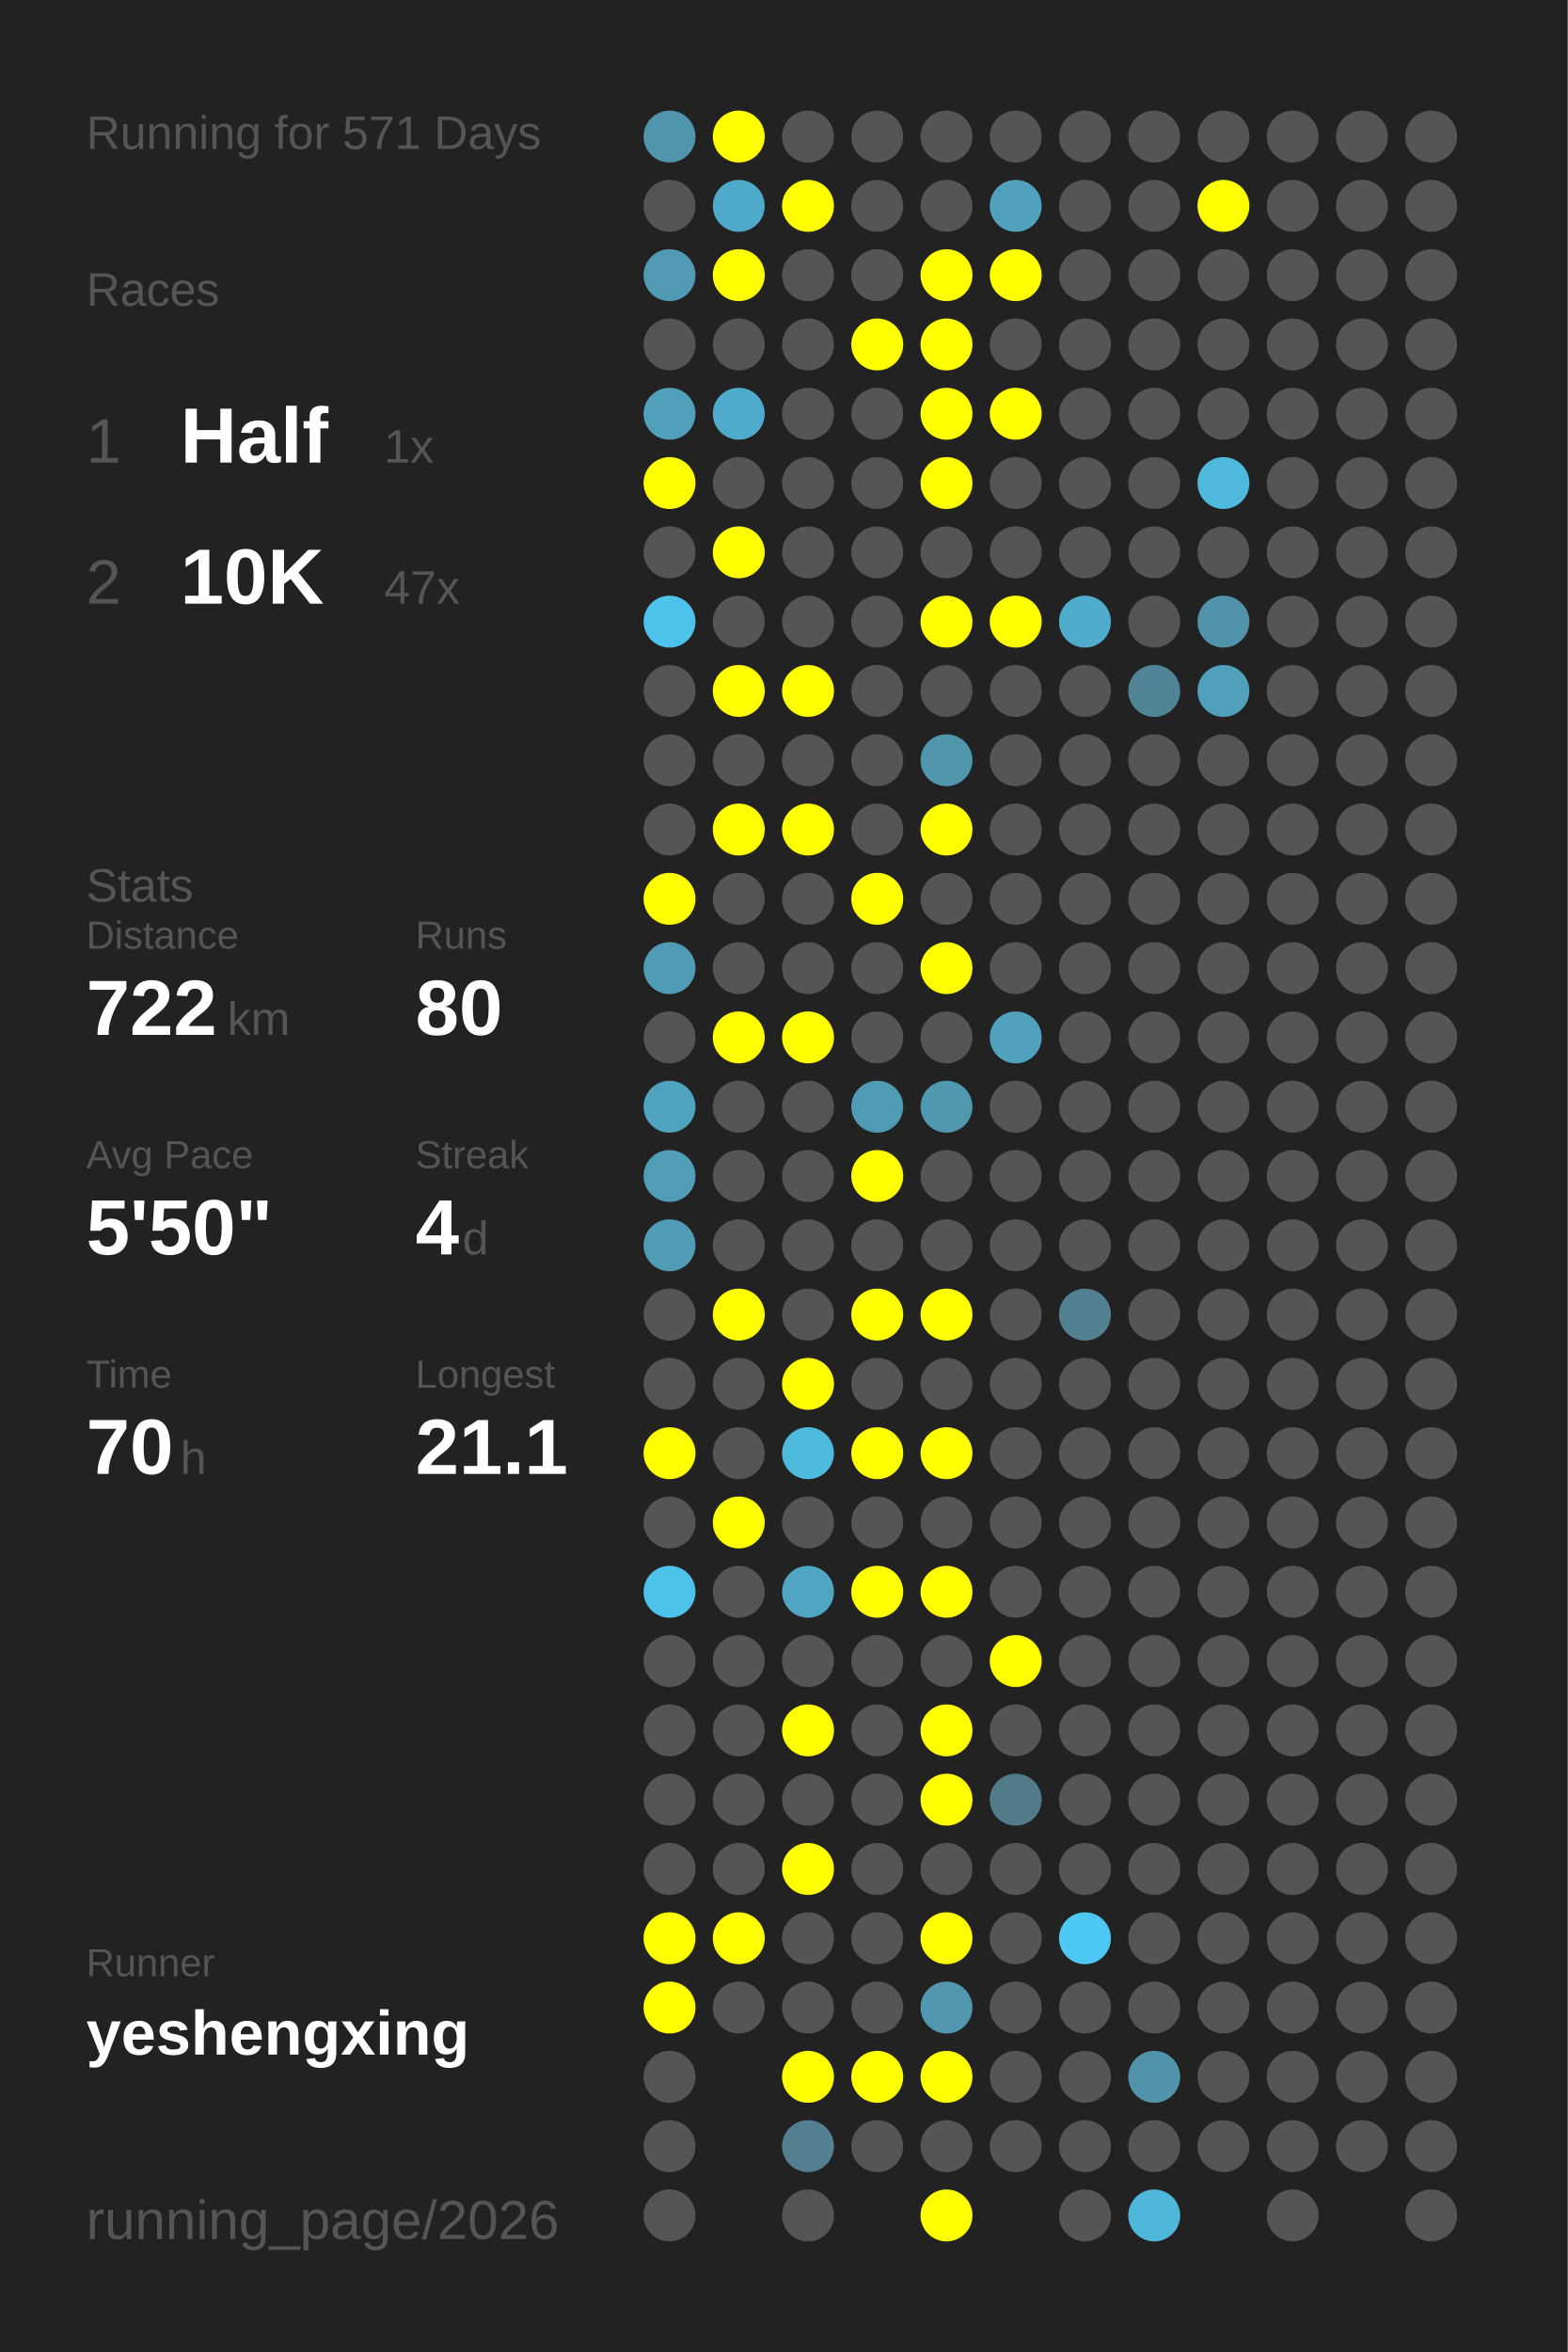
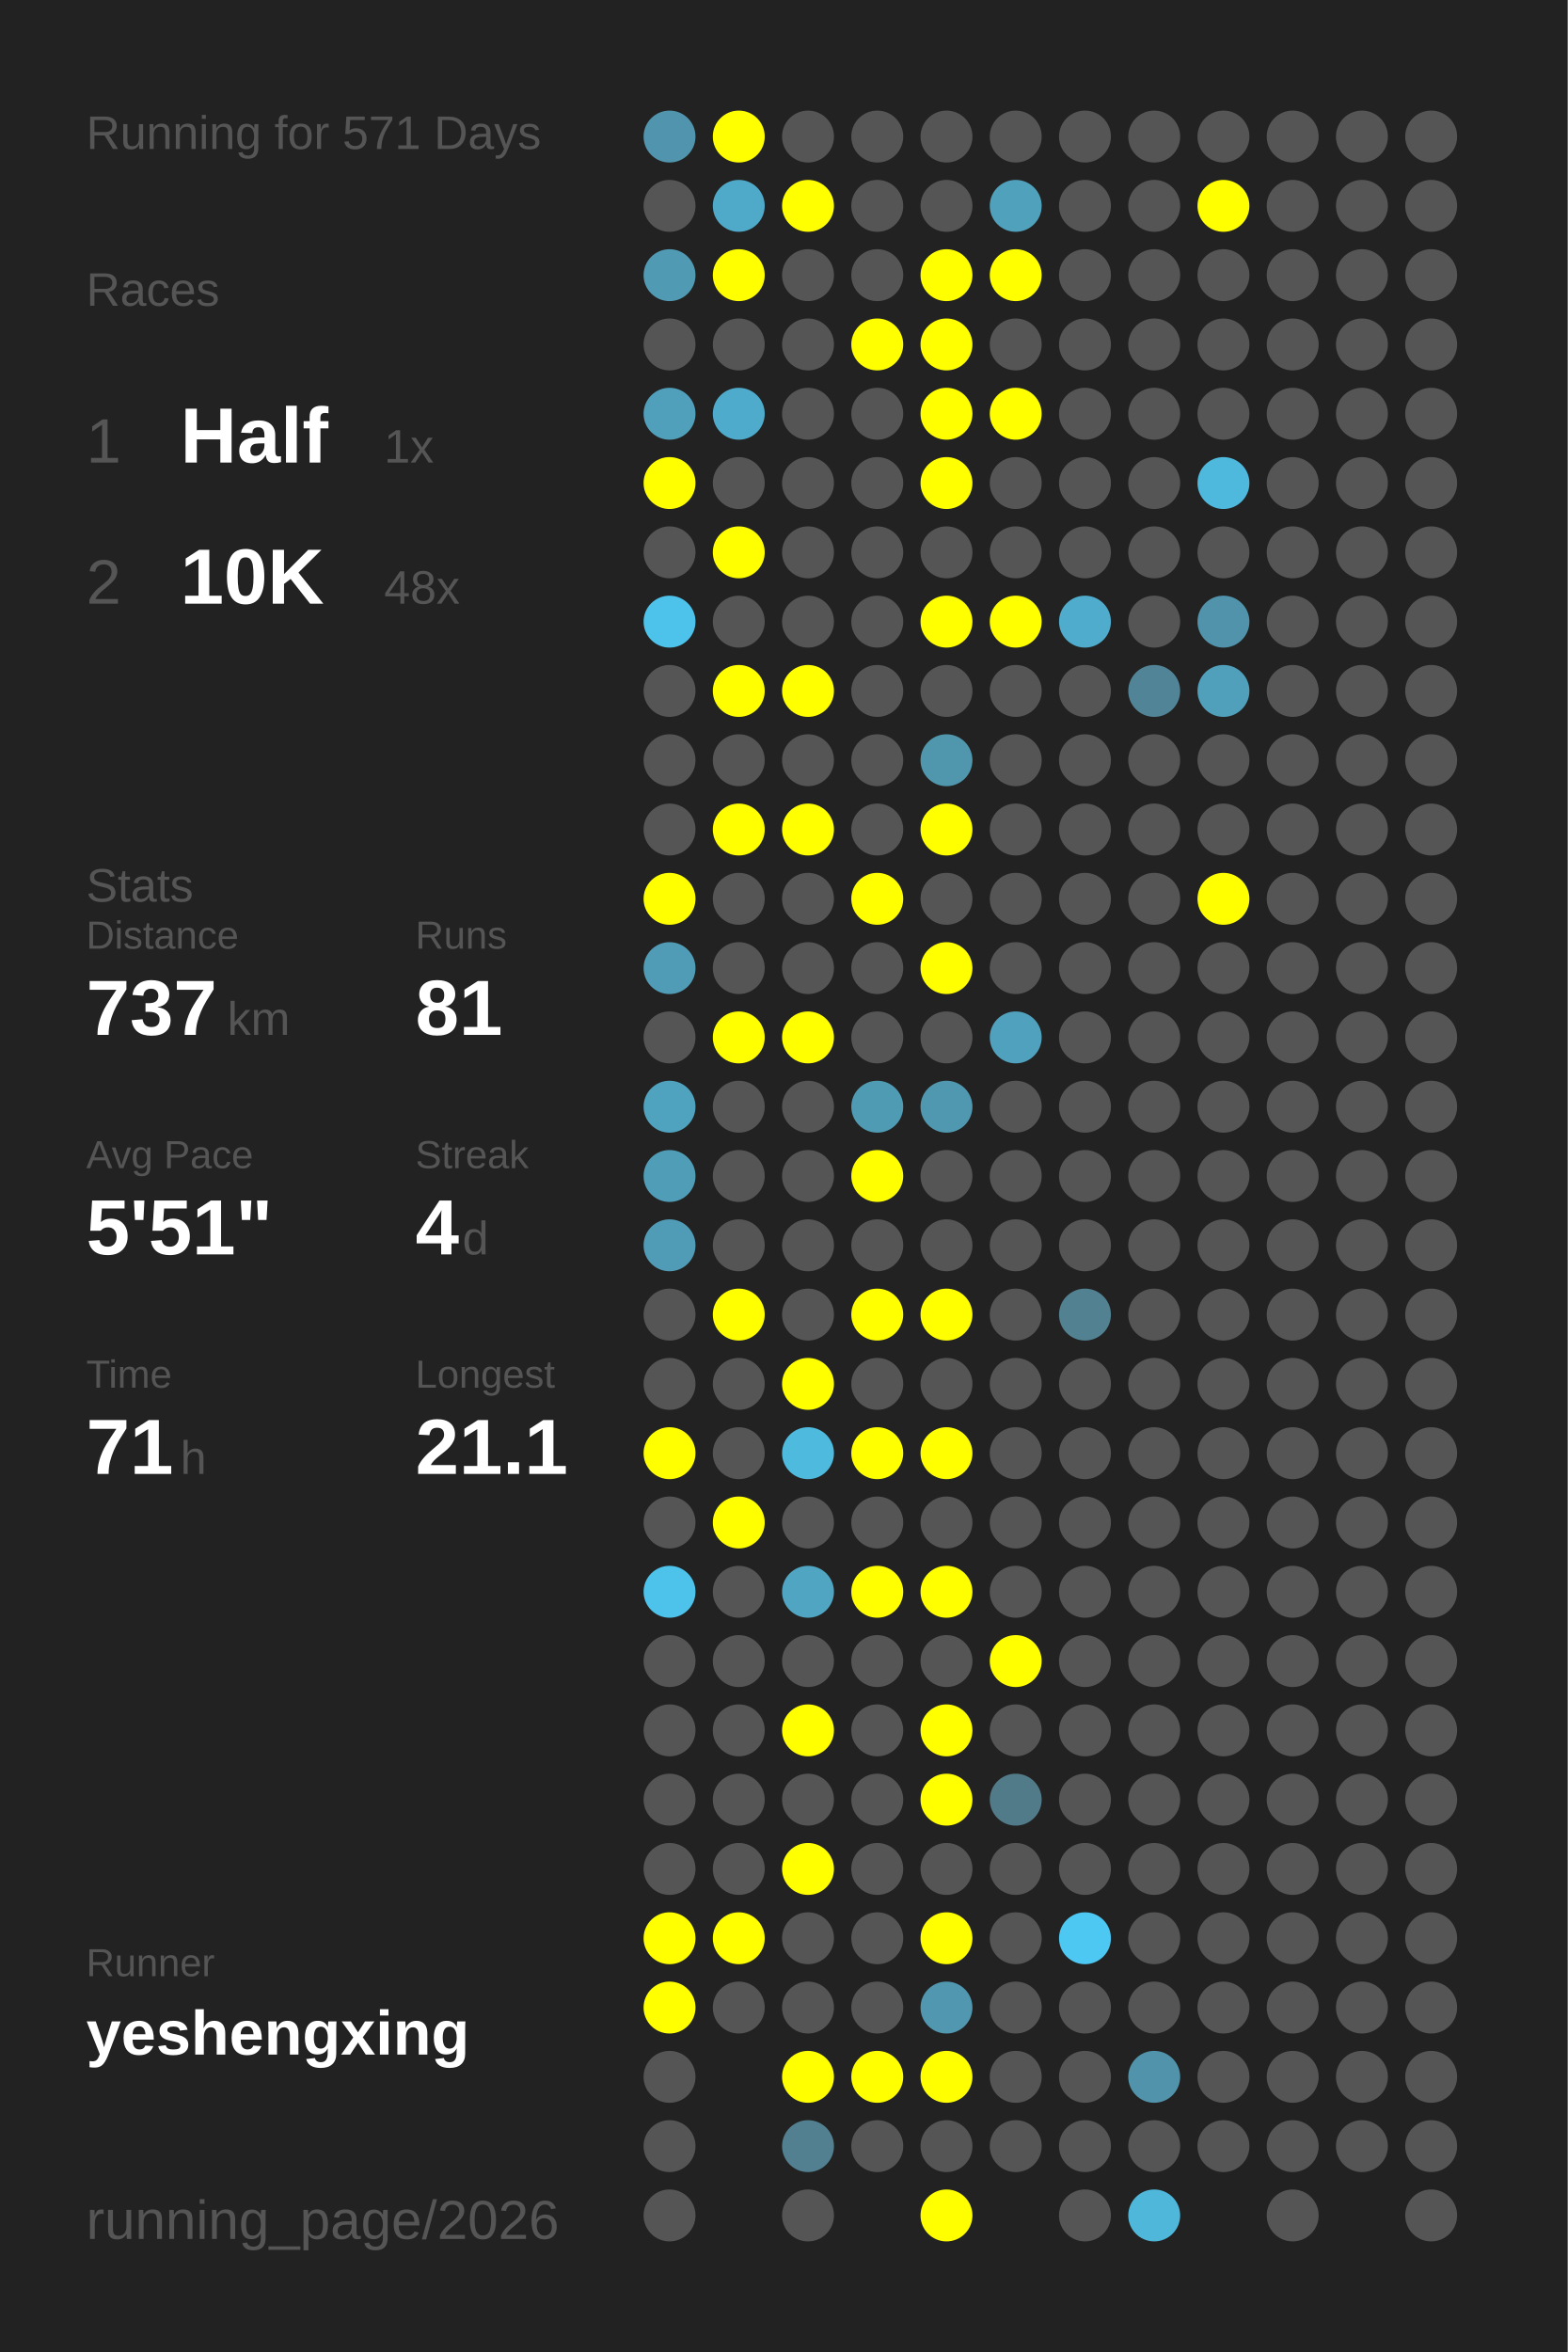
<svg xmlns="http://www.w3.org/2000/svg" baseProfile="full" height="300mm" version="1.1" viewBox="0,0,200,300" width="200mm">
  <defs />
  <rect fill="#222222" height="300" width="200" x="0" y="0" />
  <text fill="#555555" style="font-size:6px; font-family:Arial;" x="11" y="19">Running for 571 Days</text>
  <text fill="#555555" style="font-size:6px; font-family:Arial;" x="11" y="39">Races</text>
  <text fill="#555555" style="font-size:8px; font-family:Arial;" x="11" y="59">1</text>
  <text fill="#FFFFFF" style="font-size:10px; font-family:Arial; font-weight:bold;" x="23" y="59">Half</text>
  <text fill="#555555" style="font-size:6px; font-family:Arial;" x="49" y="59">1x</text>
  <text fill="#555555" style="font-size:8px; font-family:Arial;" x="11" y="77">2</text>
  <text fill="#FFFFFF" style="font-size:10px; font-family:Arial; font-weight:bold;" x="23" y="77">10K</text>
-   <text fill="#555555" style="font-size:6px; font-family:Arial;" x="49" y="77">47x</text>
+   <text fill="#555555" style="font-size:6px; font-family:Arial;" x="49" y="77">48x</text>
  <text fill="#555555" style="font-size:6px; font-family:Arial;" x="11" y="115">Stats</text>
  <text fill="#555555" style="font-size:5px; font-family:Arial;" x="11" y="121">Distance</text>
-   <text fill="#FFFFFF" style="font-size:10px; font-family:Arial; font-weight:bold;" x="11" y="132">722</text>
+   <text fill="#FFFFFF" style="font-size:10px; font-family:Arial; font-weight:bold;" x="11" y="132">737</text>
  <text fill="#555555" style="font-size:6px; font-family:Arial;" x="29" y="132">km</text>
  <text fill="#555555" style="font-size:5px; font-family:Arial;" x="53" y="121">Runs</text>
-   <text fill="#FFFFFF" style="font-size:10px; font-family:Arial; font-weight:bold;" x="53" y="132">80</text>
+   <text fill="#FFFFFF" style="font-size:10px; font-family:Arial; font-weight:bold;" x="53" y="132">81</text>
  <text fill="#555555" style="font-size:5px; font-family:Arial;" x="11" y="149">Avg Pace</text>
-   <text fill="#FFFFFF" style="font-size:10px; font-family:Arial; font-weight:bold;" x="11" y="160">5'50"</text>
+   <text fill="#FFFFFF" style="font-size:10px; font-family:Arial; font-weight:bold;" x="11" y="160">5'51"</text>
  <text fill="#555555" style="font-size:5px; font-family:Arial;" x="53" y="149">Streak</text>
  <text fill="#FFFFFF" style="font-size:10px; font-family:Arial; font-weight:bold;" x="53" y="160">4</text>
  <text fill="#555555" style="font-size:6px; font-family:Arial;" x="59" y="160">d</text>
  <text fill="#555555" style="font-size:5px; font-family:Arial;" x="11" y="177">Time</text>
-   <text fill="#FFFFFF" style="font-size:10px; font-family:Arial; font-weight:bold;" x="11" y="188">70</text>
+   <text fill="#FFFFFF" style="font-size:10px; font-family:Arial; font-weight:bold;" x="11" y="188">71</text>
  <text fill="#555555" style="font-size:6px; font-family:Arial;" x="23" y="188">h</text>
  <text fill="#555555" style="font-size:5px; font-family:Arial;" x="53" y="177">Longest</text>
  <text fill="#FFFFFF" style="font-size:10px; font-family:Arial; font-weight:bold;" x="53" y="188">21.1</text>
  <text fill="#555555" style="font-size:5px; font-family:Arial;" x="11" y="252.065">Runner</text>
  <text fill="#FFFFFF" style="font-size:8px; font-family:Arial; font-weight:bold;" x="11" y="262.065">yeshengxing</text>
  <text fill="#555555" style="font-size:7px; font-family:Arial;" x="11" y="285.581">running_page/2026</text>
  <circle cx="85.417" cy="17.419" fill="#5095ad" r="3.312" />
  <circle cx="85.417" cy="26.258" fill="#555555" r="3.312" />
  <circle cx="85.417" cy="35.097" fill="#509ab3" r="3.312" />
  <circle cx="85.417" cy="43.935" fill="#555555" r="3.312" />
  <circle cx="85.417" cy="52.774" fill="#50a0bb" r="3.312" />
  <circle cx="85.417" cy="61.613" fill="#FFFF00" r="3.312" />
  <circle cx="85.417" cy="70.452" fill="#555555" r="3.312" />
  <circle cx="85.417" cy="79.29" fill="#4dc3eb" r="3.312" />
  <circle cx="85.417" cy="88.129" fill="#555555" r="3.312" />
  <circle cx="85.417" cy="96.968" fill="#555555" r="3.312" />
  <circle cx="85.417" cy="105.806" fill="#555555" r="3.312" />
  <circle cx="85.417" cy="114.645" fill="#FFFF00" r="3.312" />
  <circle cx="85.417" cy="123.484" fill="#509cb6" r="3.312" />
  <circle cx="85.417" cy="132.323" fill="#555555" r="3.312" />
  <circle cx="85.417" cy="141.161" fill="#4fa3bf" r="3.312" />
  <circle cx="85.417" cy="150" fill="#509db7" r="3.312" />
  <circle cx="85.417" cy="158.839" fill="#509bb5" r="3.312" />
  <circle cx="85.417" cy="167.677" fill="#555555" r="3.312" />
  <circle cx="85.417" cy="176.516" fill="#555555" r="3.312" />
  <circle cx="85.417" cy="185.355" fill="#FFFF00" r="3.312" />
  <circle cx="85.417" cy="194.194" fill="#555555" r="3.312" />
  <circle cx="85.417" cy="203.032" fill="#4dc2ea" r="3.312" />
  <circle cx="85.417" cy="211.871" fill="#555555" r="3.312" />
  <circle cx="85.417" cy="220.71" fill="#555555" r="3.312" />
  <circle cx="85.417" cy="229.548" fill="#555555" r="3.312" />
  <circle cx="85.417" cy="238.387" fill="#555555" r="3.312" />
  <circle cx="85.417" cy="247.226" fill="#FFFF00" r="3.312" />
  <circle cx="85.417" cy="256.065" fill="#FFFF00" r="3.312" />
  <circle cx="85.417" cy="264.903" fill="#555555" r="3.312" />
  <circle cx="85.417" cy="273.742" fill="#555555" r="3.312" />
  <circle cx="85.417" cy="282.581" fill="#555555" r="3.312" />
  <circle cx="94.25" cy="17.419" fill="#FFFF00" r="3.312" />
  <circle cx="94.25" cy="26.258" fill="#4fa9c8" r="3.312" />
  <circle cx="94.25" cy="35.097" fill="#FFFF00" r="3.312" />
  <circle cx="94.25" cy="43.935" fill="#555555" r="3.312" />
  <circle cx="94.25" cy="52.774" fill="#4fabcb" r="3.312" />
  <circle cx="94.25" cy="61.613" fill="#555555" r="3.312" />
  <circle cx="94.25" cy="70.452" fill="#FFFF00" r="3.312" />
  <circle cx="94.25" cy="79.29" fill="#555555" r="3.312" />
  <circle cx="94.25" cy="88.129" fill="#FFFF00" r="3.312" />
  <circle cx="94.25" cy="96.968" fill="#555555" r="3.312" />
  <circle cx="94.25" cy="105.806" fill="#FFFF00" r="3.312" />
  <circle cx="94.25" cy="114.645" fill="#555555" r="3.312" />
  <circle cx="94.25" cy="123.484" fill="#555555" r="3.312" />
  <circle cx="94.25" cy="132.323" fill="#FFFF00" r="3.312" />
  <circle cx="94.25" cy="141.161" fill="#555555" r="3.312" />
  <circle cx="94.25" cy="150" fill="#555555" r="3.312" />
  <circle cx="94.25" cy="158.839" fill="#555555" r="3.312" />
  <circle cx="94.25" cy="167.677" fill="#FFFF00" r="3.312" />
  <circle cx="94.25" cy="176.516" fill="#555555" r="3.312" />
  <circle cx="94.25" cy="185.355" fill="#555555" r="3.312" />
  <circle cx="94.25" cy="194.194" fill="#FFFF00" r="3.312" />
  <circle cx="94.25" cy="203.032" fill="#555555" r="3.312" />
  <circle cx="94.25" cy="211.871" fill="#555555" r="3.312" />
  <circle cx="94.25" cy="220.71" fill="#555555" r="3.312" />
  <circle cx="94.25" cy="229.548" fill="#555555" r="3.312" />
  <circle cx="94.25" cy="238.387" fill="#555555" r="3.312" />
  <circle cx="94.25" cy="247.226" fill="#FFFF00" r="3.312" />
  <circle cx="94.25" cy="256.065" fill="#555555" r="3.312" />
  <circle cx="103.083" cy="17.419" fill="#555555" r="3.312" />
  <circle cx="103.083" cy="26.258" fill="#FFFF00" r="3.312" />
  <circle cx="103.083" cy="35.097" fill="#555555" r="3.312" />
  <circle cx="103.083" cy="43.935" fill="#555555" r="3.312" />
  <circle cx="103.083" cy="52.774" fill="#555555" r="3.312" />
  <circle cx="103.083" cy="61.613" fill="#555555" r="3.312" />
  <circle cx="103.083" cy="70.452" fill="#555555" r="3.312" />
  <circle cx="103.083" cy="79.29" fill="#555555" r="3.312" />
  <circle cx="103.083" cy="88.129" fill="#FFFF00" r="3.312" />
  <circle cx="103.083" cy="96.968" fill="#555555" r="3.312" />
  <circle cx="103.083" cy="105.806" fill="#FFFF00" r="3.312" />
  <circle cx="103.083" cy="114.645" fill="#555555" r="3.312" />
  <circle cx="103.083" cy="123.484" fill="#555555" r="3.312" />
  <circle cx="103.083" cy="132.323" fill="#FFFF00" r="3.312" />
  <circle cx="103.083" cy="141.161" fill="#555555" r="3.312" />
  <circle cx="103.083" cy="150" fill="#555555" r="3.312" />
  <circle cx="103.083" cy="158.839" fill="#555555" r="3.312" />
  <circle cx="103.083" cy="167.677" fill="#555555" r="3.312" />
  <circle cx="103.083" cy="176.516" fill="#FFFF00" r="3.312" />
  <circle cx="103.083" cy="185.355" fill="#4ebade" r="3.312" />
  <circle cx="103.083" cy="194.194" fill="#555555" r="3.312" />
  <circle cx="103.083" cy="203.032" fill="#4fa5c2" r="3.312" />
  <circle cx="103.083" cy="211.871" fill="#555555" r="3.312" />
  <circle cx="103.083" cy="220.71" fill="#FFFF00" r="3.312" />
  <circle cx="103.083" cy="229.548" fill="#555555" r="3.312" />
  <circle cx="103.083" cy="238.387" fill="#FFFF00" r="3.312" />
  <circle cx="103.083" cy="247.226" fill="#555555" r="3.312" />
  <circle cx="103.083" cy="256.065" fill="#555555" r="3.312" />
  <circle cx="103.083" cy="264.903" fill="#FFFF00" r="3.312" />
  <circle cx="103.083" cy="273.742" fill="#528090" r="3.312" />
  <circle cx="103.083" cy="282.581" fill="#555555" r="3.312" />
  <circle cx="111.917" cy="17.419" fill="#555555" r="3.312" />
  <circle cx="111.917" cy="26.258" fill="#555555" r="3.312" />
  <circle cx="111.917" cy="35.097" fill="#555555" r="3.312" />
  <circle cx="111.917" cy="43.935" fill="#FFFF00" r="3.312" />
  <circle cx="111.917" cy="52.774" fill="#555555" r="3.312" />
  <circle cx="111.917" cy="61.613" fill="#555555" r="3.312" />
  <circle cx="111.917" cy="70.452" fill="#555555" r="3.312" />
  <circle cx="111.917" cy="79.29" fill="#555555" r="3.312" />
  <circle cx="111.917" cy="88.129" fill="#555555" r="3.312" />
  <circle cx="111.917" cy="96.968" fill="#555555" r="3.312" />
  <circle cx="111.917" cy="105.806" fill="#555555" r="3.312" />
  <circle cx="111.917" cy="114.645" fill="#FFFF00" r="3.312" />
  <circle cx="111.917" cy="123.484" fill="#555555" r="3.312" />
  <circle cx="111.917" cy="132.323" fill="#555555" r="3.312" />
  <circle cx="111.917" cy="141.161" fill="#509bb4" r="3.312" />
  <circle cx="111.917" cy="150" fill="#FFFF00" r="3.312" />
  <circle cx="111.917" cy="158.839" fill="#555555" r="3.312" />
  <circle cx="111.917" cy="167.677" fill="#FFFF00" r="3.312" />
  <circle cx="111.917" cy="176.516" fill="#555555" r="3.312" />
  <circle cx="111.917" cy="185.355" fill="#FFFF00" r="3.312" />
  <circle cx="111.917" cy="194.194" fill="#555555" r="3.312" />
  <circle cx="111.917" cy="203.032" fill="#FFFF00" r="3.312" />
  <circle cx="111.917" cy="211.871" fill="#555555" r="3.312" />
  <circle cx="111.917" cy="220.71" fill="#555555" r="3.312" />
  <circle cx="111.917" cy="229.548" fill="#555555" r="3.312" />
  <circle cx="111.917" cy="238.387" fill="#555555" r="3.312" />
  <circle cx="111.917" cy="247.226" fill="#555555" r="3.312" />
  <circle cx="111.917" cy="256.065" fill="#555555" r="3.312" />
  <circle cx="111.917" cy="264.903" fill="#FFFF00" r="3.312" />
  <circle cx="111.917" cy="273.742" fill="#555555" r="3.312" />
  <circle cx="120.75" cy="17.419" fill="#555555" r="3.312" />
  <circle cx="120.75" cy="26.258" fill="#555555" r="3.312" />
  <circle cx="120.75" cy="35.097" fill="#FFFF00" r="3.312" />
  <circle cx="120.75" cy="43.935" fill="#FFFF00" r="3.312" />
  <circle cx="120.75" cy="52.774" fill="#FFFF00" r="3.312" />
  <circle cx="120.75" cy="61.613" fill="#FFFF00" r="3.312" />
  <circle cx="120.75" cy="70.452" fill="#555555" r="3.312" />
  <circle cx="120.75" cy="79.29" fill="#FFFF00" r="3.312" />
  <circle cx="120.75" cy="88.129" fill="#555555" r="3.312" />
  <circle cx="120.75" cy="96.968" fill="#5096ad" r="3.312" />
  <circle cx="120.75" cy="105.806" fill="#FFFF00" r="3.312" />
  <circle cx="120.75" cy="114.645" fill="#555555" r="3.312" />
  <circle cx="120.75" cy="123.484" fill="#FFFF00" r="3.312" />
  <circle cx="120.75" cy="132.323" fill="#555555" r="3.312" />
  <circle cx="120.75" cy="141.161" fill="#5098b0" r="3.312" />
  <circle cx="120.75" cy="150" fill="#555555" r="3.312" />
  <circle cx="120.75" cy="158.839" fill="#555555" r="3.312" />
  <circle cx="120.75" cy="167.677" fill="#FFFF00" r="3.312" />
  <circle cx="120.75" cy="176.516" fill="#555555" r="3.312" />
  <circle cx="120.75" cy="185.355" fill="#FFFF00" r="3.312" />
  <circle cx="120.75" cy="194.194" fill="#555555" r="3.312" />
  <circle cx="120.75" cy="203.032" fill="#FFFF00" r="3.312" />
  <circle cx="120.75" cy="211.871" fill="#555555" r="3.312" />
  <circle cx="120.75" cy="220.71" fill="#FFFF00" r="3.312" />
  <circle cx="120.75" cy="229.548" fill="#FFFF00" r="3.312" />
  <circle cx="120.75" cy="238.387" fill="#555555" r="3.312" />
  <circle cx="120.75" cy="247.226" fill="#FFFF00" r="3.312" />
  <circle cx="120.75" cy="256.065" fill="#5097af" r="3.312" />
  <circle cx="120.75" cy="264.903" fill="#FFFF00" r="3.312" />
  <circle cx="120.75" cy="273.742" fill="#555555" r="3.312" />
  <circle cx="120.75" cy="282.581" fill="#FFFF00" r="3.312" />
  <circle cx="129.583" cy="17.419" fill="#555555" r="3.312" />
  <circle cx="129.583" cy="26.258" fill="#50a1bc" r="3.312" />
  <circle cx="129.583" cy="35.097" fill="#FFFF00" r="3.312" />
  <circle cx="129.583" cy="43.935" fill="#555555" r="3.312" />
  <circle cx="129.583" cy="52.774" fill="#FFFF00" r="3.312" />
  <circle cx="129.583" cy="61.613" fill="#555555" r="3.312" />
  <circle cx="129.583" cy="70.452" fill="#555555" r="3.312" />
  <circle cx="129.583" cy="79.29" fill="#FFFF00" r="3.312" />
  <circle cx="129.583" cy="88.129" fill="#555555" r="3.312" />
  <circle cx="129.583" cy="96.968" fill="#555555" r="3.312" />
  <circle cx="129.583" cy="105.806" fill="#555555" r="3.312" />
  <circle cx="129.583" cy="114.645" fill="#555555" r="3.312" />
  <circle cx="129.583" cy="123.484" fill="#555555" r="3.312" />
  <circle cx="129.583" cy="132.323" fill="#50a1bd" r="3.312" />
  <circle cx="129.583" cy="141.161" fill="#555555" r="3.312" />
  <circle cx="129.583" cy="150" fill="#555555" r="3.312" />
  <circle cx="129.583" cy="158.839" fill="#555555" r="3.312" />
  <circle cx="129.583" cy="167.677" fill="#555555" r="3.312" />
  <circle cx="129.583" cy="176.516" fill="#555555" r="3.312" />
  <circle cx="129.583" cy="185.355" fill="#555555" r="3.312" />
  <circle cx="129.583" cy="194.194" fill="#555555" r="3.312" />
  <circle cx="129.583" cy="203.032" fill="#555555" r="3.312" />
  <circle cx="129.583" cy="211.871" fill="#FFFF00" r="3.312" />
  <circle cx="129.583" cy="220.71" fill="#555555" r="3.312" />
  <circle cx="129.583" cy="229.548" fill="#527b89" r="3.312" />
  <circle cx="129.583" cy="238.387" fill="#555555" r="3.312" />
  <circle cx="129.583" cy="247.226" fill="#555555" r="3.312" />
  <circle cx="129.583" cy="256.065" fill="#555555" r="3.312" />
  <circle cx="129.583" cy="264.903" fill="#555555" r="3.312" />
  <circle cx="129.583" cy="273.742" fill="#555555" r="3.312" />
  <circle cx="138.417" cy="17.419" fill="#555555" r="3.312" />
  <circle cx="138.417" cy="26.258" fill="#555555" r="3.312" />
  <circle cx="138.417" cy="35.097" fill="#555555" r="3.312" />
  <circle cx="138.417" cy="43.935" fill="#555555" r="3.312" />
  <circle cx="138.417" cy="52.774" fill="#555555" r="3.312" />
  <circle cx="138.417" cy="61.613" fill="#555555" r="3.312" />
  <circle cx="138.417" cy="70.452" fill="#555555" r="3.312" />
  <circle cx="138.417" cy="79.29" fill="#4faccc" r="3.312" />
  <circle cx="138.417" cy="88.129" fill="#555555" r="3.312" />
  <circle cx="138.417" cy="96.968" fill="#555555" r="3.312" />
  <circle cx="138.417" cy="105.806" fill="#555555" r="3.312" />
  <circle cx="138.417" cy="114.645" fill="#555555" r="3.312" />
  <circle cx="138.417" cy="123.484" fill="#555555" r="3.312" />
  <circle cx="138.417" cy="132.323" fill="#555555" r="3.312" />
  <circle cx="138.417" cy="141.161" fill="#555555" r="3.312" />
  <circle cx="138.417" cy="150" fill="#555555" r="3.312" />
  <circle cx="138.417" cy="158.839" fill="#555555" r="3.312" />
  <circle cx="138.417" cy="167.677" fill="#528191" r="3.312" />
  <circle cx="138.417" cy="176.516" fill="#555555" r="3.312" />
  <circle cx="138.417" cy="185.355" fill="#555555" r="3.312" />
  <circle cx="138.417" cy="194.194" fill="#555555" r="3.312" />
  <circle cx="138.417" cy="203.032" fill="#555555" r="3.312" />
  <circle cx="138.417" cy="211.871" fill="#555555" r="3.312" />
  <circle cx="138.417" cy="220.71" fill="#555555" r="3.312" />
  <circle cx="138.417" cy="229.548" fill="#555555" r="3.312" />
  <circle cx="138.417" cy="238.387" fill="#555555" r="3.312" />
  <circle cx="138.417" cy="247.226" fill="#4dc8f2" r="3.312" />
  <circle cx="138.417" cy="256.065" fill="#555555" r="3.312" />
  <circle cx="138.417" cy="264.903" fill="#555555" r="3.312" />
  <circle cx="138.417" cy="273.742" fill="#555555" r="3.312" />
  <circle cx="138.417" cy="282.581" fill="#555555" r="3.312" />
  <circle cx="147.25" cy="17.419" fill="#555555" r="3.312" />
  <circle cx="147.25" cy="26.258" fill="#555555" r="3.312" />
  <circle cx="147.25" cy="35.097" fill="#555555" r="3.312" />
  <circle cx="147.25" cy="43.935" fill="#555555" r="3.312" />
  <circle cx="147.25" cy="52.774" fill="#555555" r="3.312" />
  <circle cx="147.25" cy="61.613" fill="#555555" r="3.312" />
  <circle cx="147.25" cy="70.452" fill="#555555" r="3.312" />
  <circle cx="147.25" cy="79.29" fill="#555555" r="3.312" />
  <circle cx="147.25" cy="88.129" fill="#518496" r="3.312" />
  <circle cx="147.25" cy="96.968" fill="#555555" r="3.312" />
  <circle cx="147.25" cy="105.806" fill="#555555" r="3.312" />
  <circle cx="147.25" cy="114.645" fill="#555555" r="3.312" />
  <circle cx="147.25" cy="123.484" fill="#555555" r="3.312" />
  <circle cx="147.25" cy="132.323" fill="#555555" r="3.312" />
  <circle cx="147.25" cy="141.161" fill="#555555" r="3.312" />
  <circle cx="147.25" cy="150" fill="#555555" r="3.312" />
  <circle cx="147.25" cy="158.839" fill="#555555" r="3.312" />
  <circle cx="147.25" cy="167.677" fill="#555555" r="3.312" />
  <circle cx="147.25" cy="176.516" fill="#555555" r="3.312" />
  <circle cx="147.25" cy="185.355" fill="#555555" r="3.312" />
  <circle cx="147.25" cy="194.194" fill="#555555" r="3.312" />
  <circle cx="147.25" cy="203.032" fill="#555555" r="3.312" />
  <circle cx="147.25" cy="211.871" fill="#555555" r="3.312" />
  <circle cx="147.25" cy="220.71" fill="#555555" r="3.312" />
  <circle cx="147.25" cy="229.548" fill="#555555" r="3.312" />
  <circle cx="147.25" cy="238.387" fill="#555555" r="3.312" />
  <circle cx="147.25" cy="247.226" fill="#555555" r="3.312" />
  <circle cx="147.25" cy="256.065" fill="#555555" r="3.312" />
  <circle cx="147.25" cy="264.903" fill="#5093aa" r="3.312" />
  <circle cx="147.25" cy="273.742" fill="#555555" r="3.312" />
  <circle cx="147.25" cy="282.581" fill="#4eb7da" r="3.312" />
  <circle cx="156.083" cy="17.419" fill="#555555" r="3.312" />
  <circle cx="156.083" cy="26.258" fill="#FFFF00" r="3.312" />
  <circle cx="156.083" cy="35.097" fill="#555555" r="3.312" />
  <circle cx="156.083" cy="43.935" fill="#555555" r="3.312" />
  <circle cx="156.083" cy="52.774" fill="#555555" r="3.312" />
  <circle cx="156.083" cy="61.613" fill="#4eb9dd" r="3.312" />
  <circle cx="156.083" cy="70.452" fill="#555555" r="3.312" />
  <circle cx="156.083" cy="79.29" fill="#5093aa" r="3.312" />
  <circle cx="156.083" cy="88.129" fill="#50a0bb" r="3.312" />
  <circle cx="156.083" cy="96.968" fill="#555555" r="3.312" />
  <circle cx="156.083" cy="105.806" fill="#555555" r="3.312" />
-   <circle cx="156.083" cy="114.645" fill="#555555" r="3.312" />
+   <circle cx="156.083" cy="114.645" fill="#FFFF00" r="3.312" />
  <circle cx="156.083" cy="123.484" fill="#555555" r="3.312" />
  <circle cx="156.083" cy="132.323" fill="#555555" r="3.312" />
  <circle cx="156.083" cy="141.161" fill="#555555" r="3.312" />
  <circle cx="156.083" cy="150" fill="#555555" r="3.312" />
  <circle cx="156.083" cy="158.839" fill="#555555" r="3.312" />
  <circle cx="156.083" cy="167.677" fill="#555555" r="3.312" />
  <circle cx="156.083" cy="176.516" fill="#555555" r="3.312" />
  <circle cx="156.083" cy="185.355" fill="#555555" r="3.312" />
  <circle cx="156.083" cy="194.194" fill="#555555" r="3.312" />
  <circle cx="156.083" cy="203.032" fill="#555555" r="3.312" />
  <circle cx="156.083" cy="211.871" fill="#555555" r="3.312" />
  <circle cx="156.083" cy="220.71" fill="#555555" r="3.312" />
  <circle cx="156.083" cy="229.548" fill="#555555" r="3.312" />
  <circle cx="156.083" cy="238.387" fill="#555555" r="3.312" />
  <circle cx="156.083" cy="247.226" fill="#555555" r="3.312" />
  <circle cx="156.083" cy="256.065" fill="#555555" r="3.312" />
  <circle cx="156.083" cy="264.903" fill="#555555" r="3.312" />
  <circle cx="156.083" cy="273.742" fill="#555555" r="3.312" />
  <circle cx="164.917" cy="17.419" fill="#555555" r="3.312" />
  <circle cx="164.917" cy="26.258" fill="#555555" r="3.312" />
  <circle cx="164.917" cy="35.097" fill="#555555" r="3.312" />
  <circle cx="164.917" cy="43.935" fill="#555555" r="3.312" />
  <circle cx="164.917" cy="52.774" fill="#555555" r="3.312" />
  <circle cx="164.917" cy="61.613" fill="#555555" r="3.312" />
  <circle cx="164.917" cy="70.452" fill="#555555" r="3.312" />
  <circle cx="164.917" cy="79.29" fill="#555555" r="3.312" />
  <circle cx="164.917" cy="88.129" fill="#555555" r="3.312" />
  <circle cx="164.917" cy="96.968" fill="#555555" r="3.312" />
  <circle cx="164.917" cy="105.806" fill="#555555" r="3.312" />
  <circle cx="164.917" cy="114.645" fill="#555555" r="3.312" />
  <circle cx="164.917" cy="123.484" fill="#555555" r="3.312" />
  <circle cx="164.917" cy="132.323" fill="#555555" r="3.312" />
  <circle cx="164.917" cy="141.161" fill="#555555" r="3.312" />
  <circle cx="164.917" cy="150" fill="#555555" r="3.312" />
  <circle cx="164.917" cy="158.839" fill="#555555" r="3.312" />
  <circle cx="164.917" cy="167.677" fill="#555555" r="3.312" />
  <circle cx="164.917" cy="176.516" fill="#555555" r="3.312" />
  <circle cx="164.917" cy="185.355" fill="#555555" r="3.312" />
  <circle cx="164.917" cy="194.194" fill="#555555" r="3.312" />
  <circle cx="164.917" cy="203.032" fill="#555555" r="3.312" />
  <circle cx="164.917" cy="211.871" fill="#555555" r="3.312" />
  <circle cx="164.917" cy="220.71" fill="#555555" r="3.312" />
  <circle cx="164.917" cy="229.548" fill="#555555" r="3.312" />
  <circle cx="164.917" cy="238.387" fill="#555555" r="3.312" />
  <circle cx="164.917" cy="247.226" fill="#555555" r="3.312" />
  <circle cx="164.917" cy="256.065" fill="#555555" r="3.312" />
  <circle cx="164.917" cy="264.903" fill="#555555" r="3.312" />
  <circle cx="164.917" cy="273.742" fill="#555555" r="3.312" />
  <circle cx="164.917" cy="282.581" fill="#555555" r="3.312" />
  <circle cx="173.75" cy="17.419" fill="#555555" r="3.312" />
  <circle cx="173.75" cy="26.258" fill="#555555" r="3.312" />
  <circle cx="173.75" cy="35.097" fill="#555555" r="3.312" />
  <circle cx="173.75" cy="43.935" fill="#555555" r="3.312" />
  <circle cx="173.75" cy="52.774" fill="#555555" r="3.312" />
  <circle cx="173.75" cy="61.613" fill="#555555" r="3.312" />
  <circle cx="173.75" cy="70.452" fill="#555555" r="3.312" />
  <circle cx="173.75" cy="79.29" fill="#555555" r="3.312" />
  <circle cx="173.75" cy="88.129" fill="#555555" r="3.312" />
  <circle cx="173.75" cy="96.968" fill="#555555" r="3.312" />
  <circle cx="173.75" cy="105.806" fill="#555555" r="3.312" />
  <circle cx="173.75" cy="114.645" fill="#555555" r="3.312" />
  <circle cx="173.75" cy="123.484" fill="#555555" r="3.312" />
  <circle cx="173.75" cy="132.323" fill="#555555" r="3.312" />
  <circle cx="173.75" cy="141.161" fill="#555555" r="3.312" />
  <circle cx="173.75" cy="150" fill="#555555" r="3.312" />
  <circle cx="173.75" cy="158.839" fill="#555555" r="3.312" />
  <circle cx="173.75" cy="167.677" fill="#555555" r="3.312" />
  <circle cx="173.75" cy="176.516" fill="#555555" r="3.312" />
  <circle cx="173.75" cy="185.355" fill="#555555" r="3.312" />
  <circle cx="173.75" cy="194.194" fill="#555555" r="3.312" />
  <circle cx="173.75" cy="203.032" fill="#555555" r="3.312" />
  <circle cx="173.75" cy="211.871" fill="#555555" r="3.312" />
  <circle cx="173.75" cy="220.71" fill="#555555" r="3.312" />
  <circle cx="173.75" cy="229.548" fill="#555555" r="3.312" />
  <circle cx="173.75" cy="238.387" fill="#555555" r="3.312" />
  <circle cx="173.75" cy="247.226" fill="#555555" r="3.312" />
  <circle cx="173.75" cy="256.065" fill="#555555" r="3.312" />
  <circle cx="173.75" cy="264.903" fill="#555555" r="3.312" />
  <circle cx="173.75" cy="273.742" fill="#555555" r="3.312" />
  <circle cx="182.583" cy="17.419" fill="#555555" r="3.312" />
  <circle cx="182.583" cy="26.258" fill="#555555" r="3.312" />
  <circle cx="182.583" cy="35.097" fill="#555555" r="3.312" />
  <circle cx="182.583" cy="43.935" fill="#555555" r="3.312" />
  <circle cx="182.583" cy="52.774" fill="#555555" r="3.312" />
  <circle cx="182.583" cy="61.613" fill="#555555" r="3.312" />
  <circle cx="182.583" cy="70.452" fill="#555555" r="3.312" />
  <circle cx="182.583" cy="79.29" fill="#555555" r="3.312" />
  <circle cx="182.583" cy="88.129" fill="#555555" r="3.312" />
  <circle cx="182.583" cy="96.968" fill="#555555" r="3.312" />
  <circle cx="182.583" cy="105.806" fill="#555555" r="3.312" />
  <circle cx="182.583" cy="114.645" fill="#555555" r="3.312" />
  <circle cx="182.583" cy="123.484" fill="#555555" r="3.312" />
  <circle cx="182.583" cy="132.323" fill="#555555" r="3.312" />
  <circle cx="182.583" cy="141.161" fill="#555555" r="3.312" />
  <circle cx="182.583" cy="150" fill="#555555" r="3.312" />
  <circle cx="182.583" cy="158.839" fill="#555555" r="3.312" />
  <circle cx="182.583" cy="167.677" fill="#555555" r="3.312" />
  <circle cx="182.583" cy="176.516" fill="#555555" r="3.312" />
  <circle cx="182.583" cy="185.355" fill="#555555" r="3.312" />
  <circle cx="182.583" cy="194.194" fill="#555555" r="3.312" />
  <circle cx="182.583" cy="203.032" fill="#555555" r="3.312" />
  <circle cx="182.583" cy="211.871" fill="#555555" r="3.312" />
  <circle cx="182.583" cy="220.71" fill="#555555" r="3.312" />
  <circle cx="182.583" cy="229.548" fill="#555555" r="3.312" />
  <circle cx="182.583" cy="238.387" fill="#555555" r="3.312" />
  <circle cx="182.583" cy="247.226" fill="#555555" r="3.312" />
  <circle cx="182.583" cy="256.065" fill="#555555" r="3.312" />
  <circle cx="182.583" cy="264.903" fill="#555555" r="3.312" />
  <circle cx="182.583" cy="273.742" fill="#555555" r="3.312" />
  <circle cx="182.583" cy="282.581" fill="#555555" r="3.312" />
</svg>
